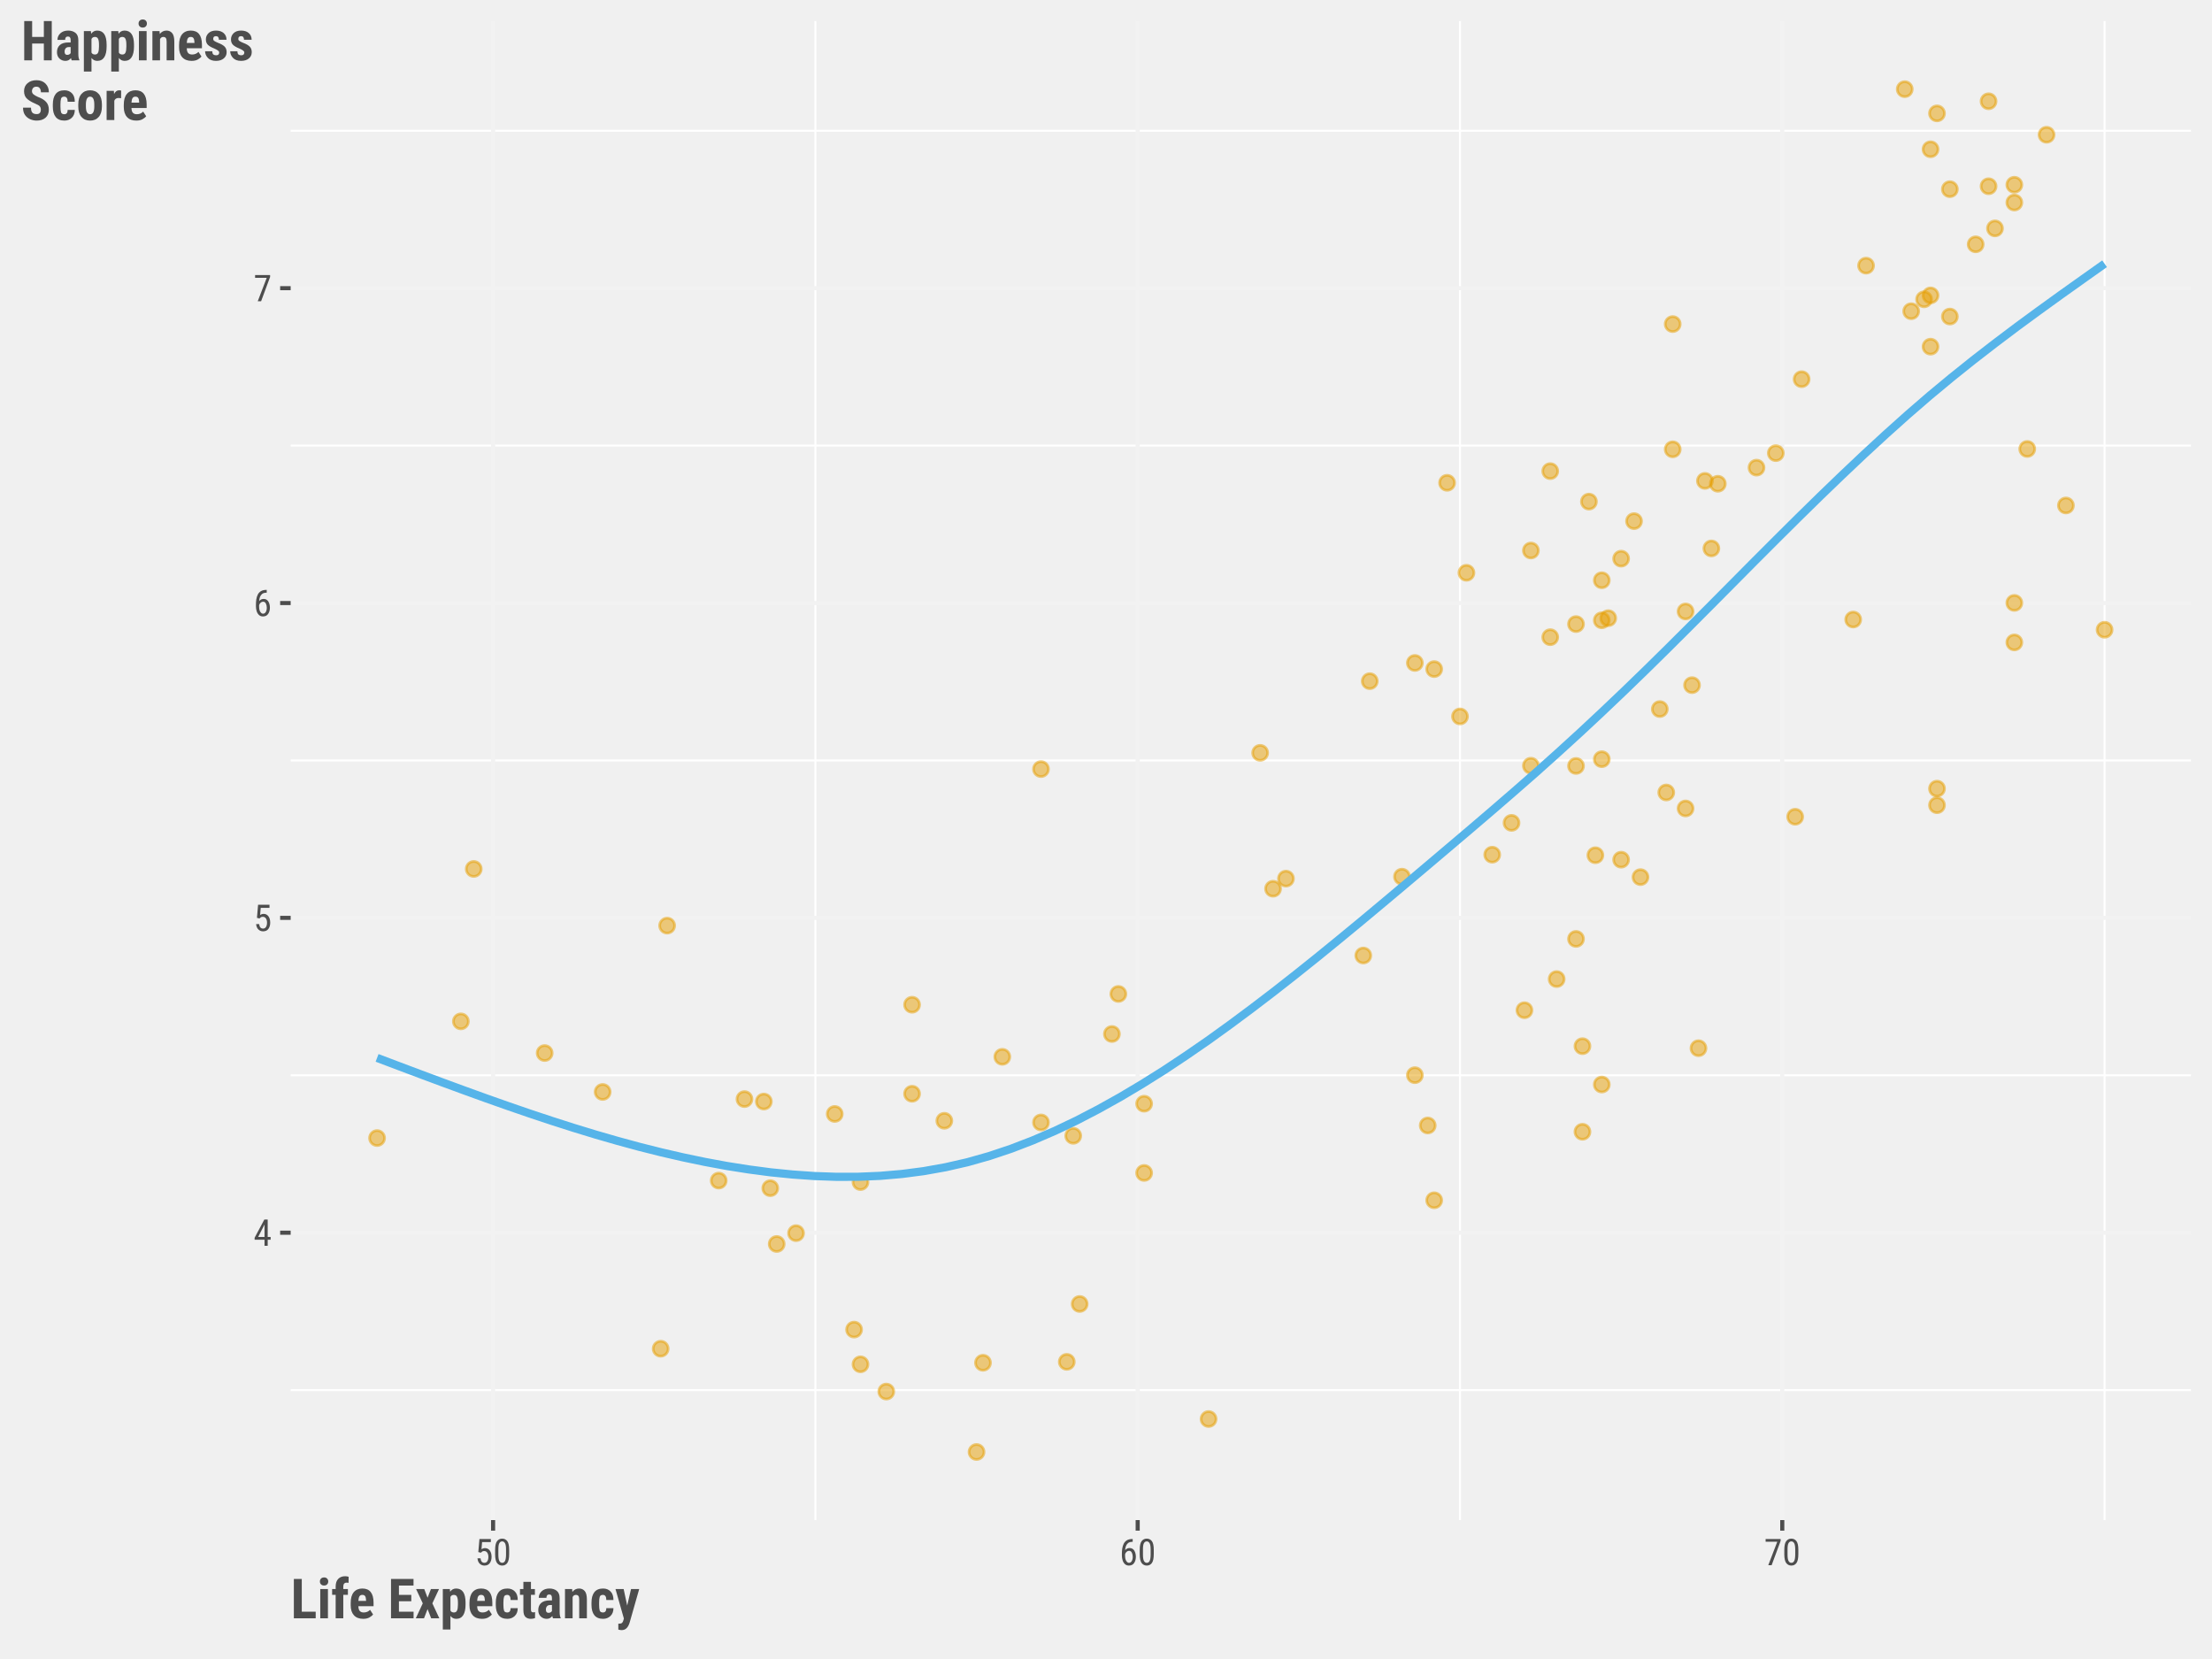
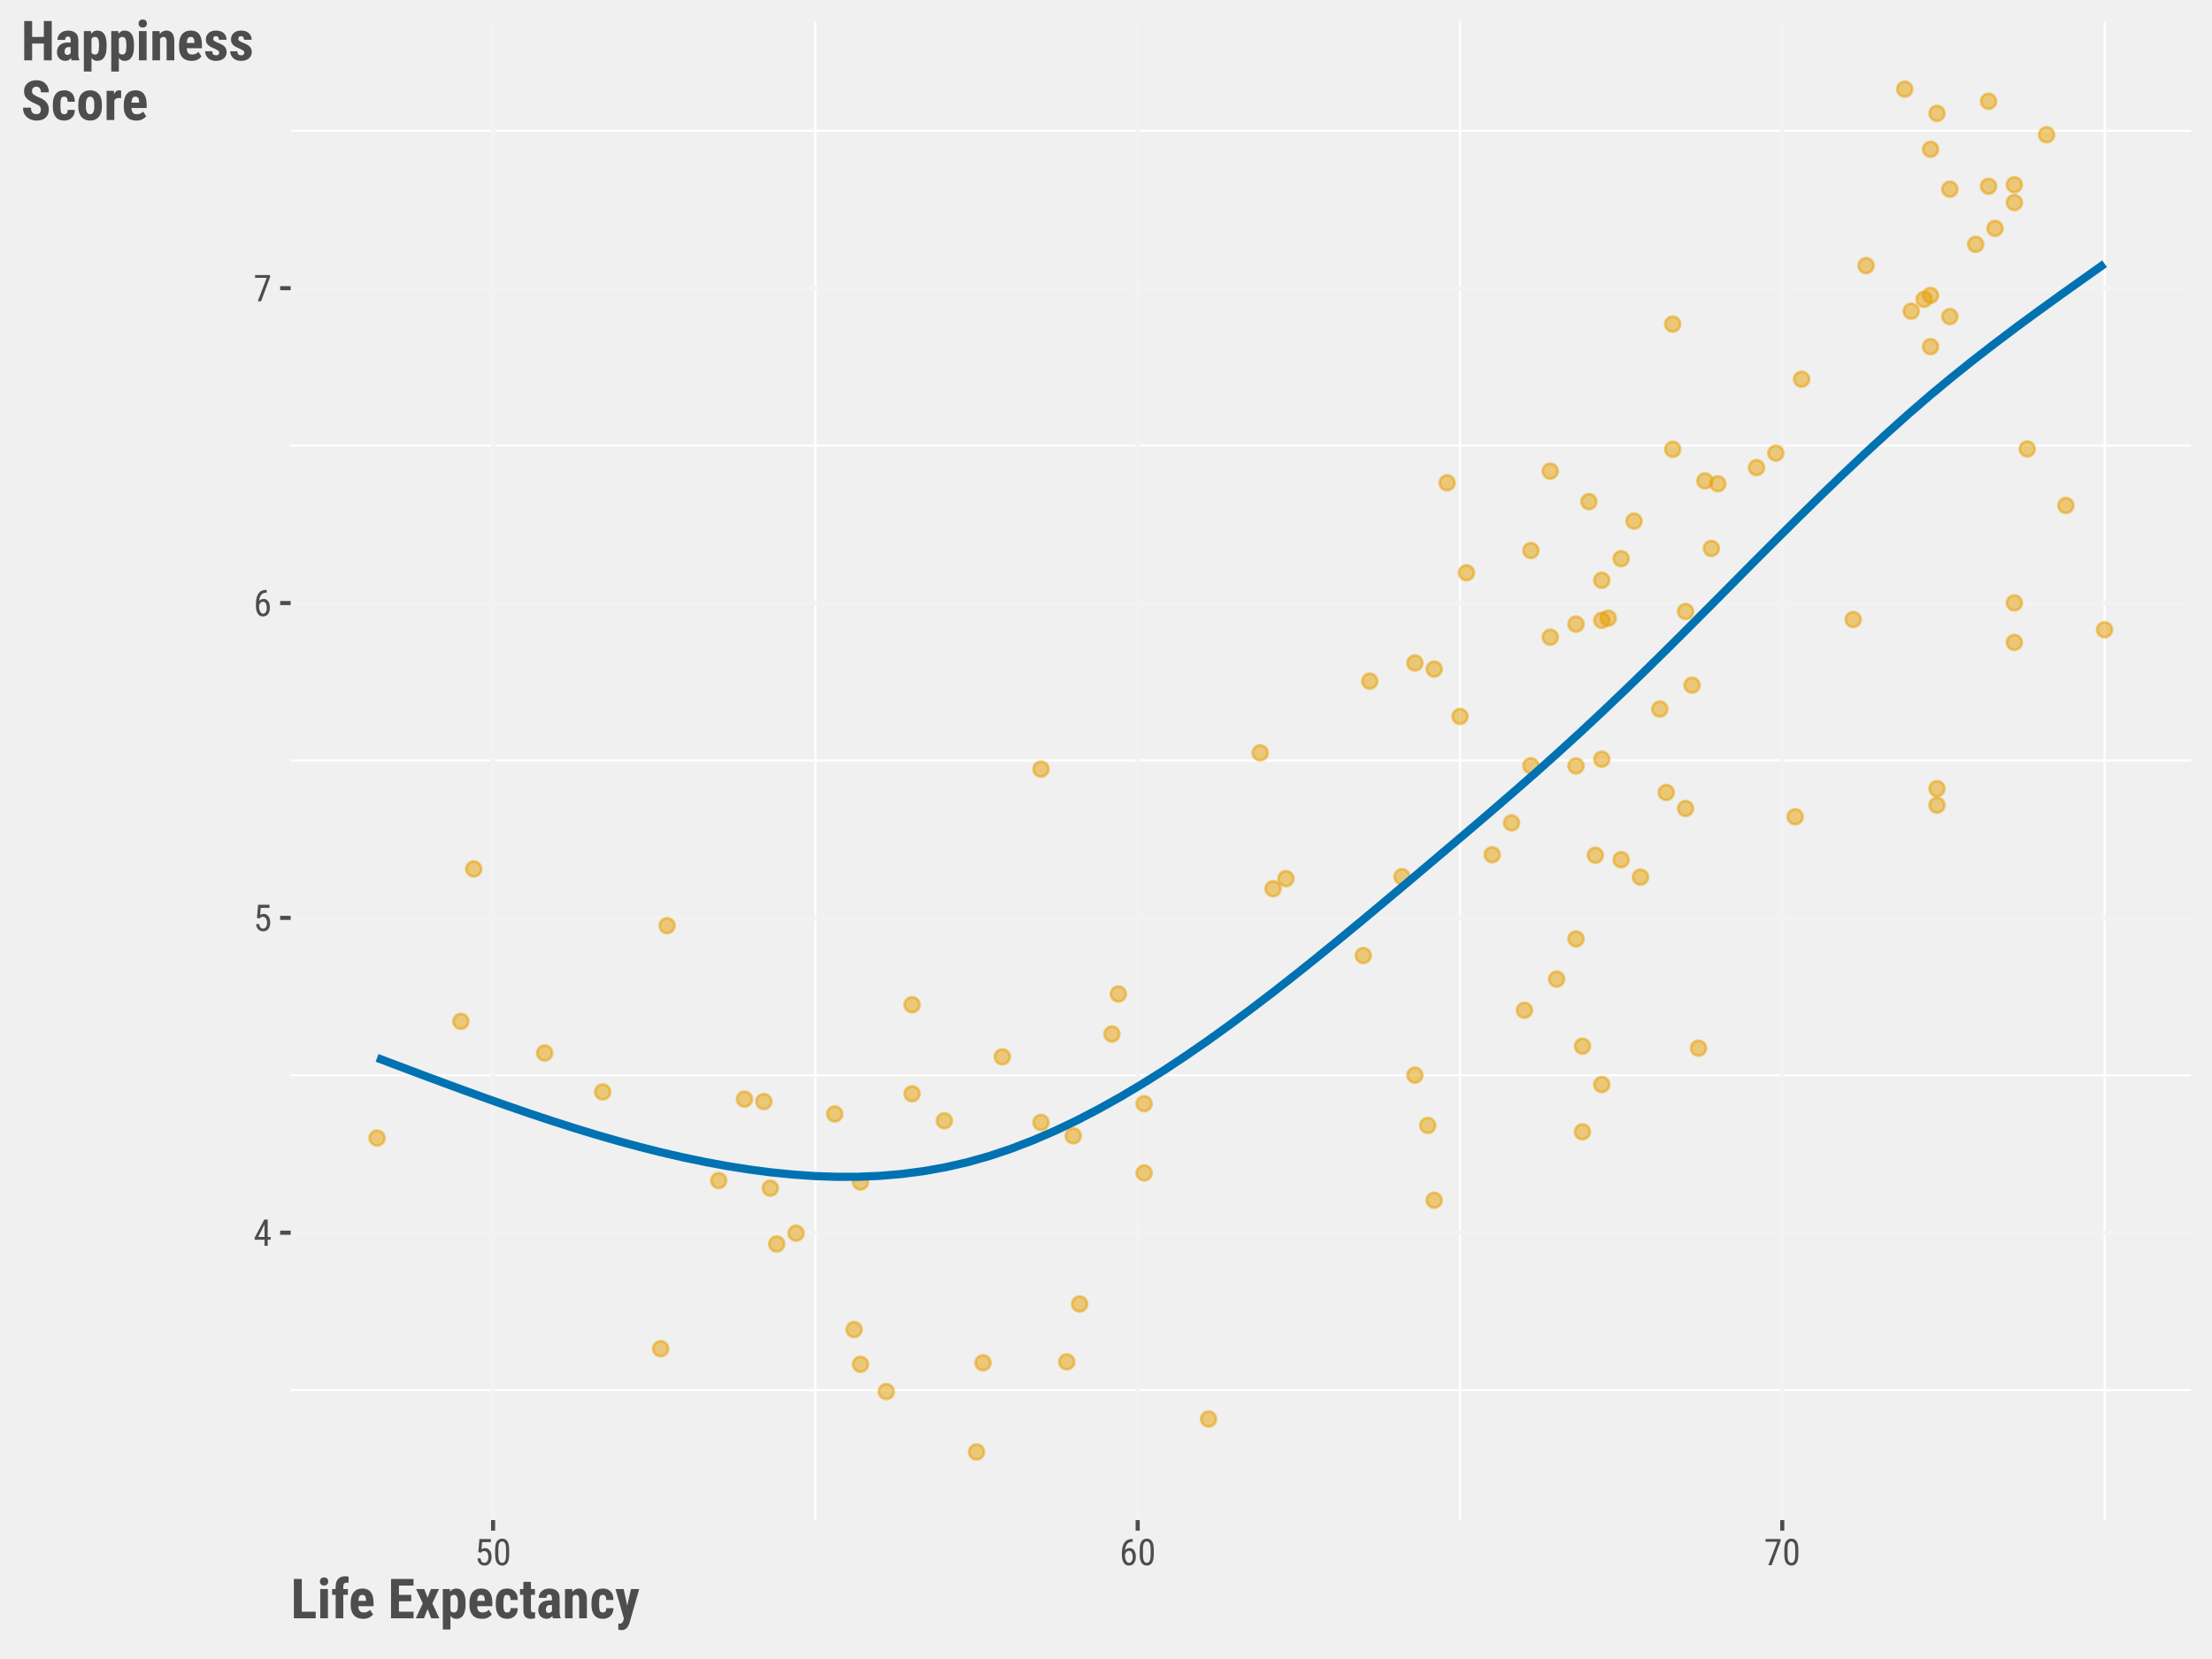
<svg xmlns="http://www.w3.org/2000/svg" class="svglite" width="576.00pt" height="432.00pt" viewBox="0 0 576.00 432.00">
  <defs>
    <style type="text/css">
    .svglite line, .svglite polyline, .svglite polygon, .svglite path, .svglite rect, .svglite circle {
      fill: none;
      stroke: #000000;
      stroke-linecap: round;
      stroke-linejoin: round;
      stroke-miterlimit: 10.00;
    }
    .svglite text {
      white-space: pre;
    }
  </style>
  </defs>
  <rect width="100%" height="100%" style="stroke: none; fill: none;" />
  <defs>
    <clipPath id="cpMC4wMHw1NzYuMDB8MC4wMHw0MzIuMDA=">
      <rect x="0.00" y="0.00" width="576.00" height="432.00" />
    </clipPath>
  </defs>
  <g clip-path="url(#cpMC4wMHw1NzYuMDB8MC4wMHw0MzIuMDA=)">
    <rect x="0.00" y="0.00" width="576.00" height="432.00" style="stroke-width: 1.07; stroke: none;" />
  </g>
  <defs>
    <clipPath id="cpNzUuNjl8NTcwLjUyfDUuNDh8Mzk1Ljgz">
      <rect x="75.69" y="5.48" width="494.83" height="390.35" />
    </clipPath>
  </defs>
  <g clip-path="url(#cpNzUuNjl8NTcwLjUyfDUuNDh8Mzk1Ljgz)">
    <polyline points="75.69,361.98 570.52,361.98 " style="stroke-width: 0.53; stroke: #FFFFFF; stroke-linecap: butt;" />
    <polyline points="75.69,280.00 570.52,280.00 " style="stroke-width: 0.53; stroke: #FFFFFF; stroke-linecap: butt;" />
    <polyline points="75.69,198.02 570.52,198.02 " style="stroke-width: 0.53; stroke: #FFFFFF; stroke-linecap: butt;" />
    <polyline points="75.69,116.03 570.52,116.03 " style="stroke-width: 0.53; stroke: #FFFFFF; stroke-linecap: butt;" />
    <polyline points="75.69,34.05 570.52,34.05 " style="stroke-width: 0.53; stroke: #FFFFFF; stroke-linecap: butt;" />
    <polyline points="212.32,395.83 212.32,5.48 " style="stroke-width: 0.53; stroke: #FFFFFF; stroke-linecap: butt;" />
    <polyline points="380.18,395.83 380.18,5.48 " style="stroke-width: 0.53; stroke: #FFFFFF; stroke-linecap: butt;" />
    <polyline points="548.03,395.83 548.03,5.48 " style="stroke-width: 0.53; stroke: #FFFFFF; stroke-linecap: butt;" />
    <polyline points="75.69,320.99 570.52,320.99 " style="stroke-width: 1.07; stroke: #F2F2F2; stroke-linecap: butt;" />
    <polyline points="75.69,239.01 570.52,239.01 " style="stroke-width: 1.07; stroke: #F2F2F2; stroke-linecap: butt;" />
    <polyline points="75.69,157.03 570.52,157.03 " style="stroke-width: 1.07; stroke: #F2F2F2; stroke-linecap: butt;" />
    <polyline points="75.69,75.04 570.52,75.04 " style="stroke-width: 1.07; stroke: #F2F2F2; stroke-linecap: butt;" />
    <polyline points="128.40,395.83 128.40,5.48 " style="stroke-width: 1.07; stroke: #F2F2F2; stroke-linecap: butt;" />
    <polyline points="296.25,395.83 296.25,5.48 " style="stroke-width: 1.07; stroke: #F2F2F2; stroke-linecap: butt;" />
    <polyline points="464.10,395.83 464.10,5.48 " style="stroke-width: 1.07; stroke: #F2F2F2; stroke-linecap: butt;" />
    <circle cx="172.04" cy="351.20" r="1.95" style="stroke-width: 0.71; stroke: #E69F00; stroke-opacity: 0.50; fill: #E69F00; fill-opacity: 0.50;" />
    <circle cx="442.28" cy="272.95" r="1.95" style="stroke-width: 0.71; stroke: #E69F00; stroke-opacity: 0.50; fill: #E69F00; fill-opacity: 0.50;" />
    <circle cx="443.96" cy="125.22" r="1.95" style="stroke-width: 0.71; stroke: #E69F00; stroke-opacity: 0.50; fill: #E69F00; fill-opacity: 0.50;" />
    <circle cx="412.07" cy="294.71" r="1.95" style="stroke-width: 0.71; stroke: #E69F00; stroke-opacity: 0.50; fill: #E69F00; fill-opacity: 0.50;" />
    <circle cx="524.53" cy="52.74" r="1.95" style="stroke-width: 0.71; stroke: #E69F00; stroke-opacity: 0.50; fill: #E69F00; fill-opacity: 0.50;" />
    <circle cx="514.46" cy="63.62" r="1.95" style="stroke-width: 0.71; stroke: #E69F00; stroke-opacity: 0.50; fill: #E69F00; fill-opacity: 0.50;" />
    <circle cx="388.57" cy="222.56" r="1.95" style="stroke-width: 0.71; stroke: #E69F00; stroke-opacity: 0.50; fill: #E69F00; fill-opacity: 0.50;" />
    <circle cx="368.43" cy="279.97" r="1.95" style="stroke-width: 0.71; stroke: #E69F00; stroke-opacity: 0.50; fill: #E69F00; fill-opacity: 0.50;" />
    <circle cx="398.64" cy="199.39" r="1.95" style="stroke-width: 0.71; stroke: #E69F00; stroke-opacity: 0.50; fill: #E69F00; fill-opacity: 0.50;" />
    <circle cx="497.67" cy="81.04" r="1.95" style="stroke-width: 0.71; stroke: #E69F00; stroke-opacity: 0.50; fill: #E69F00; fill-opacity: 0.50;" />
    <circle cx="200.58" cy="309.40" r="1.95" style="stroke-width: 0.71; stroke: #E69F00; stroke-opacity: 0.50; fill: #E69F00; fill-opacity: 0.50;" />
    <circle cx="356.68" cy="177.37" r="1.95" style="stroke-width: 0.71; stroke: #E69F00; stroke-opacity: 0.50; fill: #E69F00; fill-opacity: 0.50;" />
    <circle cx="427.18" cy="228.40" r="1.95" style="stroke-width: 0.71; stroke: #E69F00; stroke-opacity: 0.50; fill: #E69F00; fill-opacity: 0.50;" />
    <circle cx="277.79" cy="354.62" r="1.95" style="stroke-width: 0.71; stroke: #E69F00; stroke-opacity: 0.50; fill: #E69F00; fill-opacity: 0.50;" />
    <circle cx="403.68" cy="122.68" r="1.95" style="stroke-width: 0.71; stroke: #E69F00; stroke-opacity: 0.50; fill: #E69F00; fill-opacity: 0.50;" />
    <circle cx="410.39" cy="244.49" r="1.95" style="stroke-width: 0.71; stroke: #E69F00; stroke-opacity: 0.50; fill: #E69F00; fill-opacity: 0.50;" />
    <circle cx="193.86" cy="286.20" r="1.95" style="stroke-width: 0.71; stroke: #E69F00; stroke-opacity: 0.50; fill: #E69F00; fill-opacity: 0.50;" />
    <circle cx="173.72" cy="241.03" r="1.95" style="stroke-width: 0.71; stroke: #E69F00; stroke-opacity: 0.50; fill: #E69F00; fill-opacity: 0.50;" />
    <circle cx="524.53" cy="48.11" r="1.95" style="stroke-width: 0.71; stroke: #E69F00; stroke-opacity: 0.50; fill: #E69F00; fill-opacity: 0.50;" />
    <circle cx="98.19" cy="296.35" r="1.95" style="stroke-width: 0.71; stroke: #E69F00; stroke-opacity: 0.50; fill: #E69F00; fill-opacity: 0.50;" />
    <circle cx="462.42" cy="117.99" r="1.95" style="stroke-width: 0.71; stroke: #E69F00; stroke-opacity: 0.50; fill: #E69F00; fill-opacity: 0.50;" />
    <circle cx="425.50" cy="135.70" r="1.95" style="stroke-width: 0.71; stroke: #E69F00; stroke-opacity: 0.50; fill: #E69F00; fill-opacity: 0.50;" />
    <circle cx="261.00" cy="275.19" r="1.95" style="stroke-width: 0.71; stroke: #E69F00; stroke-opacity: 0.50; fill: #E69F00; fill-opacity: 0.50;" />
    <circle cx="485.92" cy="69.17" r="1.95" style="stroke-width: 0.71; stroke: #E69F00; stroke-opacity: 0.50; fill: #E69F00; fill-opacity: 0.50;" />
    <circle cx="467.46" cy="212.68" r="1.95" style="stroke-width: 0.71; stroke: #E69F00; stroke-opacity: 0.50; fill: #E69F00; fill-opacity: 0.50;" />
    <circle cx="469.14" cy="98.74" r="1.95" style="stroke-width: 0.71; stroke: #E69F00; stroke-opacity: 0.50; fill: #E69F00; fill-opacity: 0.50;" />
    <circle cx="504.39" cy="29.52" r="1.95" style="stroke-width: 0.71; stroke: #E69F00; stroke-opacity: 0.50; fill: #E69F00; fill-opacity: 0.50;" />
    <circle cx="393.60" cy="214.27" r="1.95" style="stroke-width: 0.71; stroke: #E69F00; stroke-opacity: 0.50; fill: #E69F00; fill-opacity: 0.50;" />
    <circle cx="438.92" cy="159.22" r="1.95" style="stroke-width: 0.71; stroke: #E69F00; stroke-opacity: 0.50; fill: #E69F00; fill-opacity: 0.50;" />
    <circle cx="398.64" cy="143.35" r="1.95" style="stroke-width: 0.71; stroke: #E69F00; stroke-opacity: 0.50; fill: #E69F00; fill-opacity: 0.50;" />
    <circle cx="440.60" cy="178.41" r="1.95" style="stroke-width: 0.71; stroke: #E69F00; stroke-opacity: 0.50; fill: #E69F00; fill-opacity: 0.50;" />
    <circle cx="271.07" cy="292.28" r="1.95" style="stroke-width: 0.71; stroke: #E69F00; stroke-opacity: 0.50; fill: #E69F00; fill-opacity: 0.50;" />
    <circle cx="495.99" cy="23.22" r="1.95" style="stroke-width: 0.71; stroke: #E69F00; stroke-opacity: 0.50; fill: #E69F00; fill-opacity: 0.50;" />
    <circle cx="527.89" cy="116.91" r="1.95" style="stroke-width: 0.71; stroke: #E69F00; stroke-opacity: 0.50; fill: #E69F00; fill-opacity: 0.50;" />
    <circle cx="291.22" cy="258.82" r="1.95" style="stroke-width: 0.71; stroke: #E69F00; stroke-opacity: 0.50; fill: #E69F00; fill-opacity: 0.50;" />
    <circle cx="371.78" cy="293.07" r="1.95" style="stroke-width: 0.71; stroke: #E69F00; stroke-opacity: 0.50; fill: #E69F00; fill-opacity: 0.50;" />
    <circle cx="501.03" cy="77.94" r="1.95" style="stroke-width: 0.71; stroke: #E69F00; stroke-opacity: 0.50; fill: #E69F00; fill-opacity: 0.50;" />
    <circle cx="504.39" cy="209.67" r="1.95" style="stroke-width: 0.71; stroke: #E69F00; stroke-opacity: 0.50; fill: #E69F00; fill-opacity: 0.50;" />
    <circle cx="376.82" cy="125.72" r="1.95" style="stroke-width: 0.71; stroke: #E69F00; stroke-opacity: 0.50; fill: #E69F00; fill-opacity: 0.50;" />
    <circle cx="202.25" cy="323.93" r="1.95" style="stroke-width: 0.71; stroke: #E69F00; stroke-opacity: 0.50; fill: #E69F00; fill-opacity: 0.50;" />
    <circle cx="224.07" cy="355.26" r="1.95" style="stroke-width: 0.71; stroke: #E69F00; stroke-opacity: 0.50; fill: #E69F00; fill-opacity: 0.50;" />
    <circle cx="417.10" cy="197.69" r="1.95" style="stroke-width: 0.71; stroke: #E69F00; stroke-opacity: 0.50; fill: #E69F00; fill-opacity: 0.50;" />
    <circle cx="297.93" cy="305.43" r="1.95" style="stroke-width: 0.71; stroke: #E69F00; stroke-opacity: 0.50; fill: #E69F00; fill-opacity: 0.50;" />
    <circle cx="331.50" cy="231.42" r="1.95" style="stroke-width: 0.71; stroke: #E69F00; stroke-opacity: 0.50; fill: #E69F00; fill-opacity: 0.50;" />
    <circle cx="396.96" cy="263.06" r="1.95" style="stroke-width: 0.71; stroke: #E69F00; stroke-opacity: 0.50; fill: #E69F00; fill-opacity: 0.50;" />
    <circle cx="502.71" cy="76.92" r="1.95" style="stroke-width: 0.71; stroke: #E69F00; stroke-opacity: 0.50; fill: #E69F00; fill-opacity: 0.50;" />
    <circle cx="519.49" cy="59.47" r="1.95" style="stroke-width: 0.71; stroke: #E69F00; stroke-opacity: 0.50; fill: #E69F00; fill-opacity: 0.50;" />
    <circle cx="524.53" cy="156.99" r="1.95" style="stroke-width: 0.71; stroke: #E69F00; stroke-opacity: 0.50; fill: #E69F00; fill-opacity: 0.50;" />
    <circle cx="120.01" cy="265.96" r="1.95" style="stroke-width: 0.71; stroke: #E69F00; stroke-opacity: 0.50; fill: #E69F00; fill-opacity: 0.50;" />
    <circle cx="548.03" cy="163.99" r="1.95" style="stroke-width: 0.71; stroke: #E69F00; stroke-opacity: 0.50; fill: #E69F00; fill-opacity: 0.50;" />
    <circle cx="373.46" cy="174.23" r="1.95" style="stroke-width: 0.71; stroke: #E69F00; stroke-opacity: 0.50; fill: #E69F00; fill-opacity: 0.50;" />
    <circle cx="297.93" cy="287.40" r="1.95" style="stroke-width: 0.71; stroke: #E69F00; stroke-opacity: 0.50; fill: #E69F00; fill-opacity: 0.50;" />
    <circle cx="365.07" cy="228.28" r="1.95" style="stroke-width: 0.71; stroke: #E69F00; stroke-opacity: 0.50; fill: #E69F00; fill-opacity: 0.50;" />
    <circle cx="410.39" cy="162.51" r="1.95" style="stroke-width: 0.71; stroke: #E69F00; stroke-opacity: 0.50; fill: #E69F00; fill-opacity: 0.50;" />
    <circle cx="415.43" cy="222.70" r="1.95" style="stroke-width: 0.71; stroke: #E69F00; stroke-opacity: 0.50; fill: #E69F00; fill-opacity: 0.50;" />
    <circle cx="230.79" cy="362.36" r="1.95" style="stroke-width: 0.71; stroke: #E69F00; stroke-opacity: 0.50; fill: #E69F00; fill-opacity: 0.50;" />
    <circle cx="418.78" cy="160.97" r="1.95" style="stroke-width: 0.71; stroke: #E69F00; stroke-opacity: 0.50; fill: #E69F00; fill-opacity: 0.50;" />
    <circle cx="507.74" cy="82.43" r="1.95" style="stroke-width: 0.71; stroke: #E69F00; stroke-opacity: 0.50; fill: #E69F00; fill-opacity: 0.50;" />
    <circle cx="422.14" cy="223.86" r="1.95" style="stroke-width: 0.71; stroke: #E69F00; stroke-opacity: 0.50; fill: #E69F00; fill-opacity: 0.50;" />
    <circle cx="281.14" cy="339.55" r="1.95" style="stroke-width: 0.71; stroke: #E69F00; stroke-opacity: 0.50; fill: #E69F00; fill-opacity: 0.50;" />
    <circle cx="255.97" cy="354.86" r="1.95" style="stroke-width: 0.71; stroke: #E69F00; stroke-opacity: 0.50; fill: #E69F00; fill-opacity: 0.50;" />
    <circle cx="413.75" cy="130.62" r="1.95" style="stroke-width: 0.71; stroke: #E69F00; stroke-opacity: 0.50; fill: #E69F00; fill-opacity: 0.50;" />
    <circle cx="156.93" cy="284.34" r="1.95" style="stroke-width: 0.71; stroke: #E69F00; stroke-opacity: 0.50; fill: #E69F00; fill-opacity: 0.50;" />
    <circle cx="245.90" cy="291.85" r="1.95" style="stroke-width: 0.71; stroke: #E69F00; stroke-opacity: 0.50; fill: #E69F00; fill-opacity: 0.50;" />
    <circle cx="403.68" cy="165.92" r="1.95" style="stroke-width: 0.71; stroke: #E69F00; stroke-opacity: 0.50; fill: #E69F00; fill-opacity: 0.50;" />
    <circle cx="435.57" cy="117.00" r="1.95" style="stroke-width: 0.71; stroke: #E69F00; stroke-opacity: 0.50; fill: #E69F00; fill-opacity: 0.50;" />
    <circle cx="380.18" cy="186.56" r="1.95" style="stroke-width: 0.71; stroke: #E69F00; stroke-opacity: 0.50; fill: #E69F00; fill-opacity: 0.50;" />
    <circle cx="334.86" cy="228.79" r="1.95" style="stroke-width: 0.71; stroke: #E69F00; stroke-opacity: 0.50; fill: #E69F00; fill-opacity: 0.50;" />
    <circle cx="438.92" cy="210.52" r="1.95" style="stroke-width: 0.71; stroke: #E69F00; stroke-opacity: 0.50; fill: #E69F00; fill-opacity: 0.50;" />
    <circle cx="198.90" cy="286.84" r="1.95" style="stroke-width: 0.71; stroke: #E69F00; stroke-opacity: 0.50; fill: #E69F00; fill-opacity: 0.50;" />
    <circle cx="279.47" cy="295.76" r="1.95" style="stroke-width: 0.71; stroke: #E69F00; stroke-opacity: 0.50; fill: #E69F00; fill-opacity: 0.50;" />
    <circle cx="237.50" cy="284.81" r="1.95" style="stroke-width: 0.71; stroke: #E69F00; stroke-opacity: 0.50; fill: #E69F00; fill-opacity: 0.50;" />
    <circle cx="355.00" cy="248.81" r="1.95" style="stroke-width: 0.71; stroke: #E69F00; stroke-opacity: 0.50; fill: #E69F00; fill-opacity: 0.50;" />
    <circle cx="502.71" cy="38.87" r="1.95" style="stroke-width: 0.71; stroke: #E69F00; stroke-opacity: 0.50; fill: #E69F00; fill-opacity: 0.50;" />
    <circle cx="517.82" cy="48.50" r="1.95" style="stroke-width: 0.71; stroke: #E69F00; stroke-opacity: 0.50; fill: #E69F00; fill-opacity: 0.50;" />
    <circle cx="422.14" cy="145.47" r="1.95" style="stroke-width: 0.71; stroke: #E69F00; stroke-opacity: 0.50; fill: #E69F00; fill-opacity: 0.50;" />
    <circle cx="187.15" cy="307.42" r="1.95" style="stroke-width: 0.71; stroke: #E69F00; stroke-opacity: 0.50; fill: #E69F00; fill-opacity: 0.50;" />
    <circle cx="123.36" cy="226.27" r="1.95" style="stroke-width: 0.71; stroke: #E69F00; stroke-opacity: 0.50; fill: #E69F00; fill-opacity: 0.50;" />
    <circle cx="517.82" cy="26.37" r="1.95" style="stroke-width: 0.71; stroke: #E69F00; stroke-opacity: 0.50; fill: #E69F00; fill-opacity: 0.50;" />
    <circle cx="271.07" cy="200.27" r="1.95" style="stroke-width: 0.71; stroke: #E69F00; stroke-opacity: 0.50; fill: #E69F00; fill-opacity: 0.50;" />
    <circle cx="457.39" cy="121.77" r="1.95" style="stroke-width: 0.71; stroke: #E69F00; stroke-opacity: 0.50; fill: #E69F00; fill-opacity: 0.50;" />
    <circle cx="432.21" cy="184.64" r="1.95" style="stroke-width: 0.71; stroke: #E69F00; stroke-opacity: 0.50; fill: #E69F00; fill-opacity: 0.50;" />
    <circle cx="328.14" cy="196.04" r="1.95" style="stroke-width: 0.71; stroke: #E69F00; stroke-opacity: 0.50; fill: #E69F00; fill-opacity: 0.50;" />
    <circle cx="504.39" cy="205.36" r="1.95" style="stroke-width: 0.71; stroke: #E69F00; stroke-opacity: 0.50; fill: #E69F00; fill-opacity: 0.50;" />
    <circle cx="417.10" cy="161.52" r="1.95" style="stroke-width: 0.71; stroke: #E69F00; stroke-opacity: 0.50; fill: #E69F00; fill-opacity: 0.50;" />
    <circle cx="368.43" cy="172.63" r="1.95" style="stroke-width: 0.71; stroke: #E69F00; stroke-opacity: 0.50; fill: #E69F00; fill-opacity: 0.50;" />
    <circle cx="314.71" cy="369.51" r="1.95" style="stroke-width: 0.71; stroke: #E69F00; stroke-opacity: 0.50; fill: #E69F00; fill-opacity: 0.50;" />
    <circle cx="289.54" cy="269.25" r="1.95" style="stroke-width: 0.71; stroke: #E69F00; stroke-opacity: 0.50; fill: #E69F00; fill-opacity: 0.50;" />
    <circle cx="433.89" cy="206.36" r="1.95" style="stroke-width: 0.71; stroke: #E69F00; stroke-opacity: 0.50; fill: #E69F00; fill-opacity: 0.50;" />
    <circle cx="141.83" cy="274.21" r="1.95" style="stroke-width: 0.71; stroke: #E69F00; stroke-opacity: 0.50; fill: #E69F00; fill-opacity: 0.50;" />
    <circle cx="445.64" cy="142.81" r="1.95" style="stroke-width: 0.71; stroke: #E69F00; stroke-opacity: 0.50; fill: #E69F00; fill-opacity: 0.50;" />
    <circle cx="482.57" cy="161.32" r="1.95" style="stroke-width: 0.71; stroke: #E69F00; stroke-opacity: 0.50; fill: #E69F00; fill-opacity: 0.50;" />
    <circle cx="237.50" cy="261.63" r="1.95" style="stroke-width: 0.71; stroke: #E69F00; stroke-opacity: 0.50; fill: #E69F00; fill-opacity: 0.50;" />
    <circle cx="524.53" cy="167.28" r="1.95" style="stroke-width: 0.71; stroke: #E69F00; stroke-opacity: 0.50; fill: #E69F00; fill-opacity: 0.50;" />
    <circle cx="537.96" cy="131.62" r="1.95" style="stroke-width: 0.71; stroke: #E69F00; stroke-opacity: 0.50; fill: #E69F00; fill-opacity: 0.50;" />
    <circle cx="417.10" cy="282.41" r="1.95" style="stroke-width: 0.71; stroke: #E69F00; stroke-opacity: 0.50; fill: #E69F00; fill-opacity: 0.50;" />
    <circle cx="507.74" cy="49.26" r="1.95" style="stroke-width: 0.71; stroke: #E69F00; stroke-opacity: 0.50; fill: #E69F00; fill-opacity: 0.50;" />
    <circle cx="532.92" cy="35.09" r="1.95" style="stroke-width: 0.71; stroke: #E69F00; stroke-opacity: 0.50; fill: #E69F00; fill-opacity: 0.50;" />
    <circle cx="254.29" cy="378.09" r="1.95" style="stroke-width: 0.71; stroke: #E69F00; stroke-opacity: 0.50; fill: #E69F00; fill-opacity: 0.50;" />
    <circle cx="417.10" cy="151.10" r="1.95" style="stroke-width: 0.71; stroke: #E69F00; stroke-opacity: 0.50; fill: #E69F00; fill-opacity: 0.50;" />
    <circle cx="207.29" cy="321.11" r="1.95" style="stroke-width: 0.71; stroke: #E69F00; stroke-opacity: 0.50; fill: #E69F00; fill-opacity: 0.50;" />
    <circle cx="412.07" cy="272.42" r="1.95" style="stroke-width: 0.71; stroke: #E69F00; stroke-opacity: 0.50; fill: #E69F00; fill-opacity: 0.50;" />
    <circle cx="410.39" cy="199.45" r="1.95" style="stroke-width: 0.71; stroke: #E69F00; stroke-opacity: 0.50; fill: #E69F00; fill-opacity: 0.50;" />
    <circle cx="224.07" cy="307.81" r="1.95" style="stroke-width: 0.71; stroke: #E69F00; stroke-opacity: 0.50; fill: #E69F00; fill-opacity: 0.50;" />
    <circle cx="373.46" cy="312.55" r="1.95" style="stroke-width: 0.71; stroke: #E69F00; stroke-opacity: 0.50; fill: #E69F00; fill-opacity: 0.50;" />
    <circle cx="502.71" cy="90.27" r="1.95" style="stroke-width: 0.71; stroke: #E69F00; stroke-opacity: 0.50; fill: #E69F00; fill-opacity: 0.50;" />
    <circle cx="435.57" cy="84.39" r="1.95" style="stroke-width: 0.71; stroke: #E69F00; stroke-opacity: 0.50; fill: #E69F00; fill-opacity: 0.50;" />
    <circle cx="447.32" cy="125.97" r="1.95" style="stroke-width: 0.71; stroke: #E69F00; stroke-opacity: 0.50; fill: #E69F00; fill-opacity: 0.50;" />
    <circle cx="381.86" cy="149.15" r="1.95" style="stroke-width: 0.71; stroke: #E69F00; stroke-opacity: 0.50; fill: #E69F00; fill-opacity: 0.50;" />
    <circle cx="405.35" cy="254.95" r="1.95" style="stroke-width: 0.71; stroke: #E69F00; stroke-opacity: 0.50; fill: #E69F00; fill-opacity: 0.50;" />
    <circle cx="217.36" cy="290.07" r="1.95" style="stroke-width: 0.71; stroke: #E69F00; stroke-opacity: 0.50; fill: #E69F00; fill-opacity: 0.50;" />
    <circle cx="222.40" cy="346.22" r="1.95" style="stroke-width: 0.71; stroke: #E69F00; stroke-opacity: 0.50; fill: #E69F00; fill-opacity: 0.50;" />
-     <polyline points="98.19,275.47 103.88,277.62 109.57,279.76 115.27,281.88 120.96,283.97 126.66,286.03 132.35,288.04 138.05,290.00 143.74,291.89 149.43,293.71 155.13,295.45 160.82,297.09 166.52,298.64 172.21,300.07 177.90,301.38 183.60,302.57 189.29,303.62 194.99,304.52 200.68,305.27 206.38,305.84 212.07,306.24 217.76,306.44 223.46,306.43 229.15,306.19 234.85,305.70 240.54,304.96 246.24,303.94 251.93,302.64 257.62,301.03 263.32,299.12 269.01,296.93 274.71,294.47 280.40,291.76 286.09,288.80 291.79,285.62 297.48,282.23 303.18,278.65 308.87,274.87 314.57,270.94 320.26,266.84 325.95,262.61 331.65,258.26 337.34,253.80 343.04,249.24 348.73,244.60 354.43,239.90 360.12,235.15 365.81,230.37 371.51,225.56 377.20,220.74 382.90,215.91 388.59,211.04 394.28,206.12 399.98,201.13 405.67,196.03 411.37,190.83 417.06,185.52 422.76,180.10 428.45,174.59 434.14,168.99 439.84,163.31 445.53,157.60 451.23,151.86 456.92,146.12 462.62,140.42 468.31,134.77 474.00,129.19 479.70,123.70 485.39,118.32 491.09,113.07 496.78,107.97 502.47,103.05 508.17,98.32 513.86,93.76 519.56,89.35 525.25,85.06 530.95,80.88 536.64,76.77 542.33,72.72 548.03,68.68 " style="stroke-width: 2.13; stroke: #56B4E9; stroke-linecap: butt;" />
+     <polyline points="98.19,275.47 103.88,277.62 109.57,279.76 115.27,281.88 120.96,283.97 126.66,286.03 132.35,288.04 138.05,290.00 143.74,291.89 149.43,293.71 155.13,295.45 160.82,297.09 166.52,298.64 172.21,300.07 177.90,301.38 183.60,302.57 189.29,303.62 194.99,304.52 200.68,305.27 206.38,305.84 212.07,306.24 217.76,306.44 223.46,306.43 229.15,306.19 234.85,305.70 240.54,304.96 246.24,303.94 251.93,302.64 257.62,301.03 263.32,299.12 269.01,296.93 274.71,294.47 280.40,291.76 286.09,288.80 291.79,285.62 297.48,282.23 303.18,278.65 308.87,274.87 314.57,270.94 320.26,266.84 325.95,262.61 331.65,258.26 337.34,253.80 343.04,249.24 348.73,244.60 354.43,239.90 360.12,235.15 365.81,230.37 371.51,225.56 377.20,220.74 382.90,215.91 388.59,211.04 394.28,206.12 399.98,201.13 405.67,196.03 411.37,190.83 417.06,185.52 422.76,180.10 428.45,174.59 434.14,168.99 439.84,163.31 445.53,157.60 451.23,151.86 456.92,146.12 462.62,140.42 468.31,134.77 474.00,129.19 479.70,123.70 485.39,118.32 491.09,113.07 496.78,107.97 502.47,103.05 508.17,98.32 513.86,93.76 519.56,89.35 525.25,85.06 530.95,80.88 536.64,76.77 542.33,72.72 548.03,68.68 " style="stroke-width: 2.13; stroke: #0072B2; stroke-linecap: butt;" />
  </g>
  <g clip-path="url(#cpMC4wMHw1NzYuMDB8MC4wMHw0MzIuMDA=)">
    <text x="70.76" y="324.40" text-anchor="end" style="font-size: 9.60px;fill: #4D4D4D; font-family: &quot;Roboto Condensed&quot;;" textLength="4.74px" lengthAdjust="spacingAndGlyphs">4</text>
    <text x="70.76" y="242.42" text-anchor="end" style="font-size: 9.60px;fill: #4D4D4D; font-family: &quot;Roboto Condensed&quot;;" textLength="4.74px" lengthAdjust="spacingAndGlyphs">5</text>
    <text x="70.76" y="160.43" text-anchor="end" style="font-size: 9.60px;fill: #4D4D4D; font-family: &quot;Roboto Condensed&quot;;" textLength="4.74px" lengthAdjust="spacingAndGlyphs">6</text>
    <text x="70.76" y="78.45" text-anchor="end" style="font-size: 9.60px;fill: #4D4D4D; font-family: &quot;Roboto Condensed&quot;;" textLength="4.74px" lengthAdjust="spacingAndGlyphs">7</text>
    <polyline points="72.95,320.99 75.69,320.99 " style="stroke-width: 1.07; stroke: #4D4D4D; stroke-linecap: butt;" />
    <polyline points="72.95,239.01 75.69,239.01 " style="stroke-width: 1.07; stroke: #4D4D4D; stroke-linecap: butt;" />
    <polyline points="72.95,157.03 75.69,157.03 " style="stroke-width: 1.07; stroke: #4D4D4D; stroke-linecap: butt;" />
    <polyline points="72.95,75.04 75.69,75.04 " style="stroke-width: 1.07; stroke: #4D4D4D; stroke-linecap: butt;" />
    <polyline points="128.40,398.57 128.40,395.83 " style="stroke-width: 1.07; stroke: #4D4D4D; stroke-linecap: butt;" />
    <polyline points="296.25,398.57 296.25,395.83 " style="stroke-width: 1.07; stroke: #4D4D4D; stroke-linecap: butt;" />
    <polyline points="464.10,398.57 464.10,395.83 " style="stroke-width: 1.07; stroke: #4D4D4D; stroke-linecap: butt;" />
    <text x="128.40" y="407.58" text-anchor="middle" style="font-size: 9.60px;fill: #4D4D4D; font-family: &quot;Roboto Condensed&quot;;" textLength="9.48px" lengthAdjust="spacingAndGlyphs">50</text>
    <text x="296.25" y="407.58" text-anchor="middle" style="font-size: 9.60px;fill: #4D4D4D; font-family: &quot;Roboto Condensed&quot;;" textLength="9.48px" lengthAdjust="spacingAndGlyphs">60</text>
    <text x="464.10" y="407.58" text-anchor="middle" style="font-size: 9.60px;fill: #4D4D4D; font-family: &quot;Roboto Condensed&quot;;" textLength="9.48px" lengthAdjust="spacingAndGlyphs">70</text>
    <text x="75.69" y="421.40" style="font-size: 14.40px; font-weight: bold;fill: #4D4D4D; font-family: &quot;Roboto Condensed&quot;;" textLength="90.98px" lengthAdjust="spacingAndGlyphs">Life Expectancy</text>
    <text x="5.48" y="15.71" style="font-size: 14.40px; font-weight: bold;fill: #4D4D4D; font-family: &quot;Roboto Condensed&quot;;" textLength="60.54px" lengthAdjust="spacingAndGlyphs">Happiness</text>
    <text x="5.48" y="31.26" style="font-size: 14.40px; font-weight: bold;fill: #4D4D4D; font-family: &quot;Roboto Condensed&quot;;" textLength="33.22px" lengthAdjust="spacingAndGlyphs">Score</text>
  </g>
</svg>
